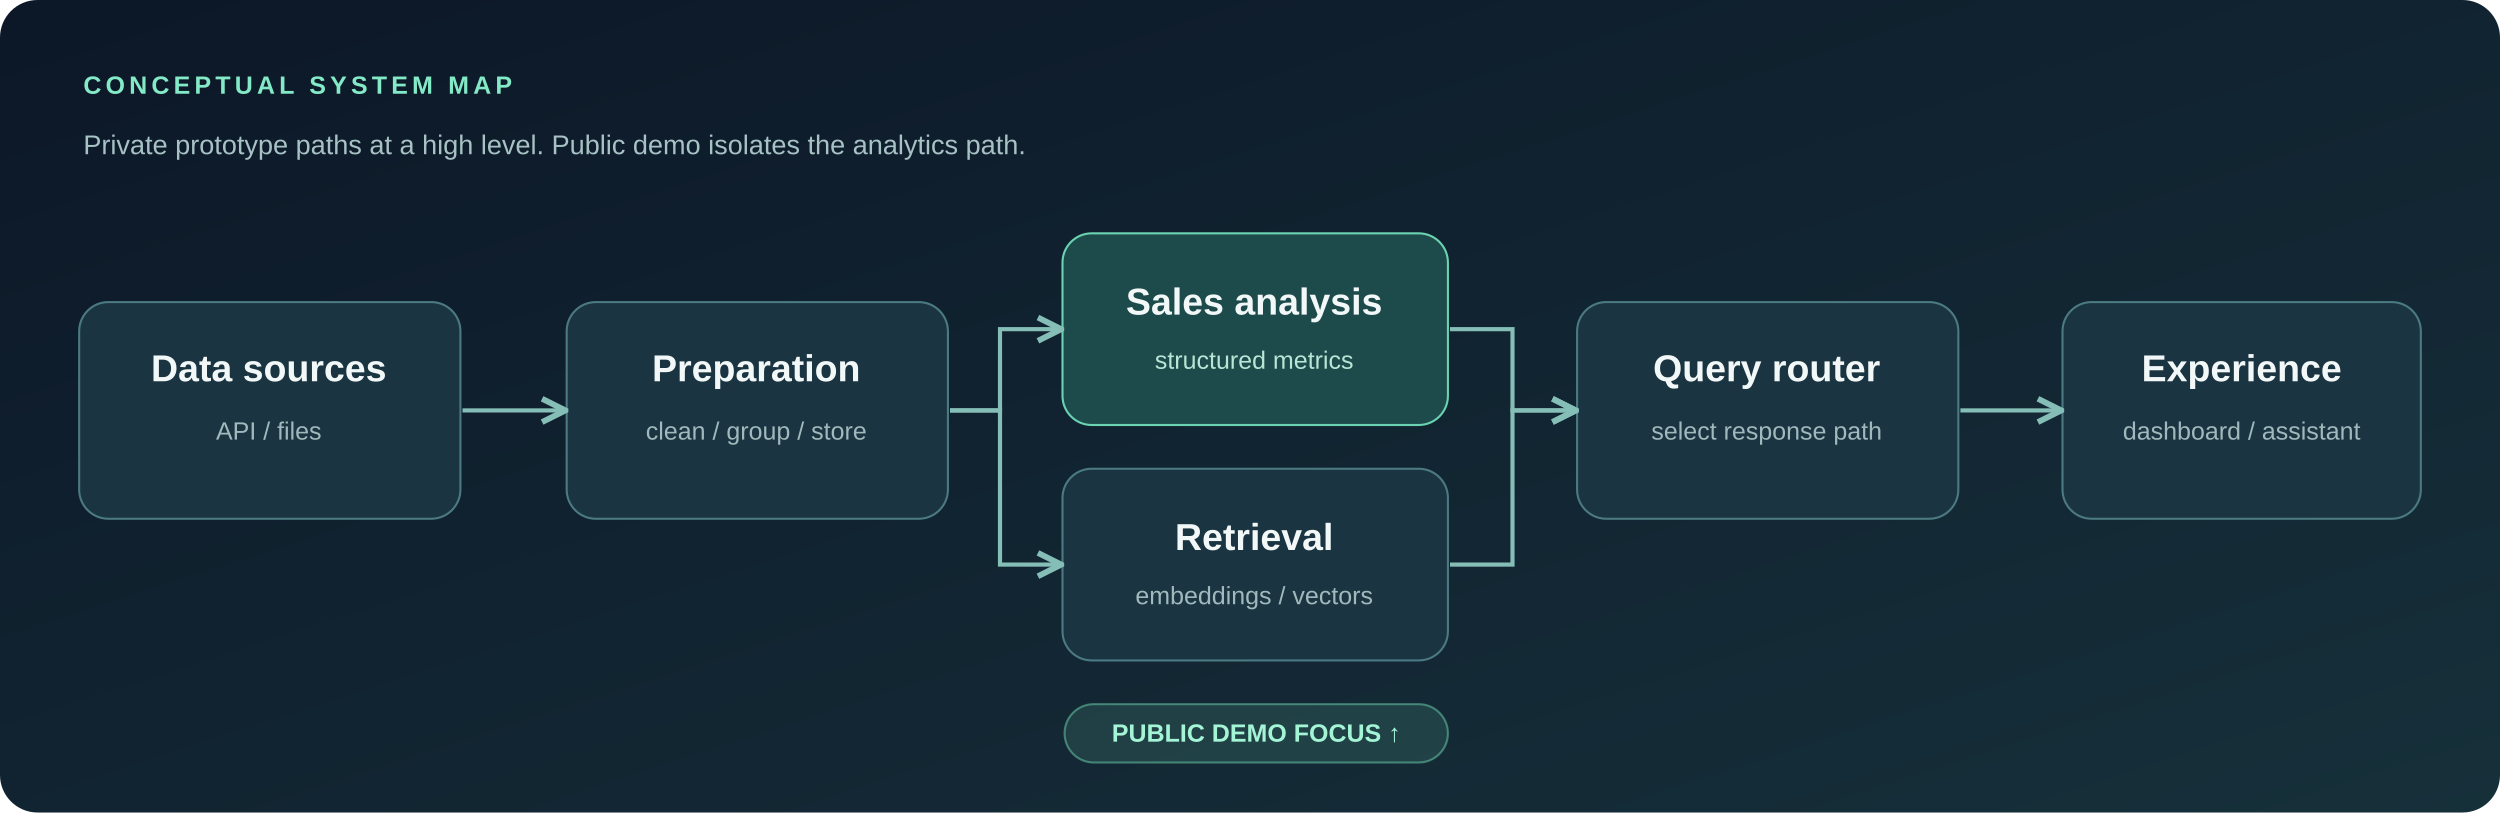
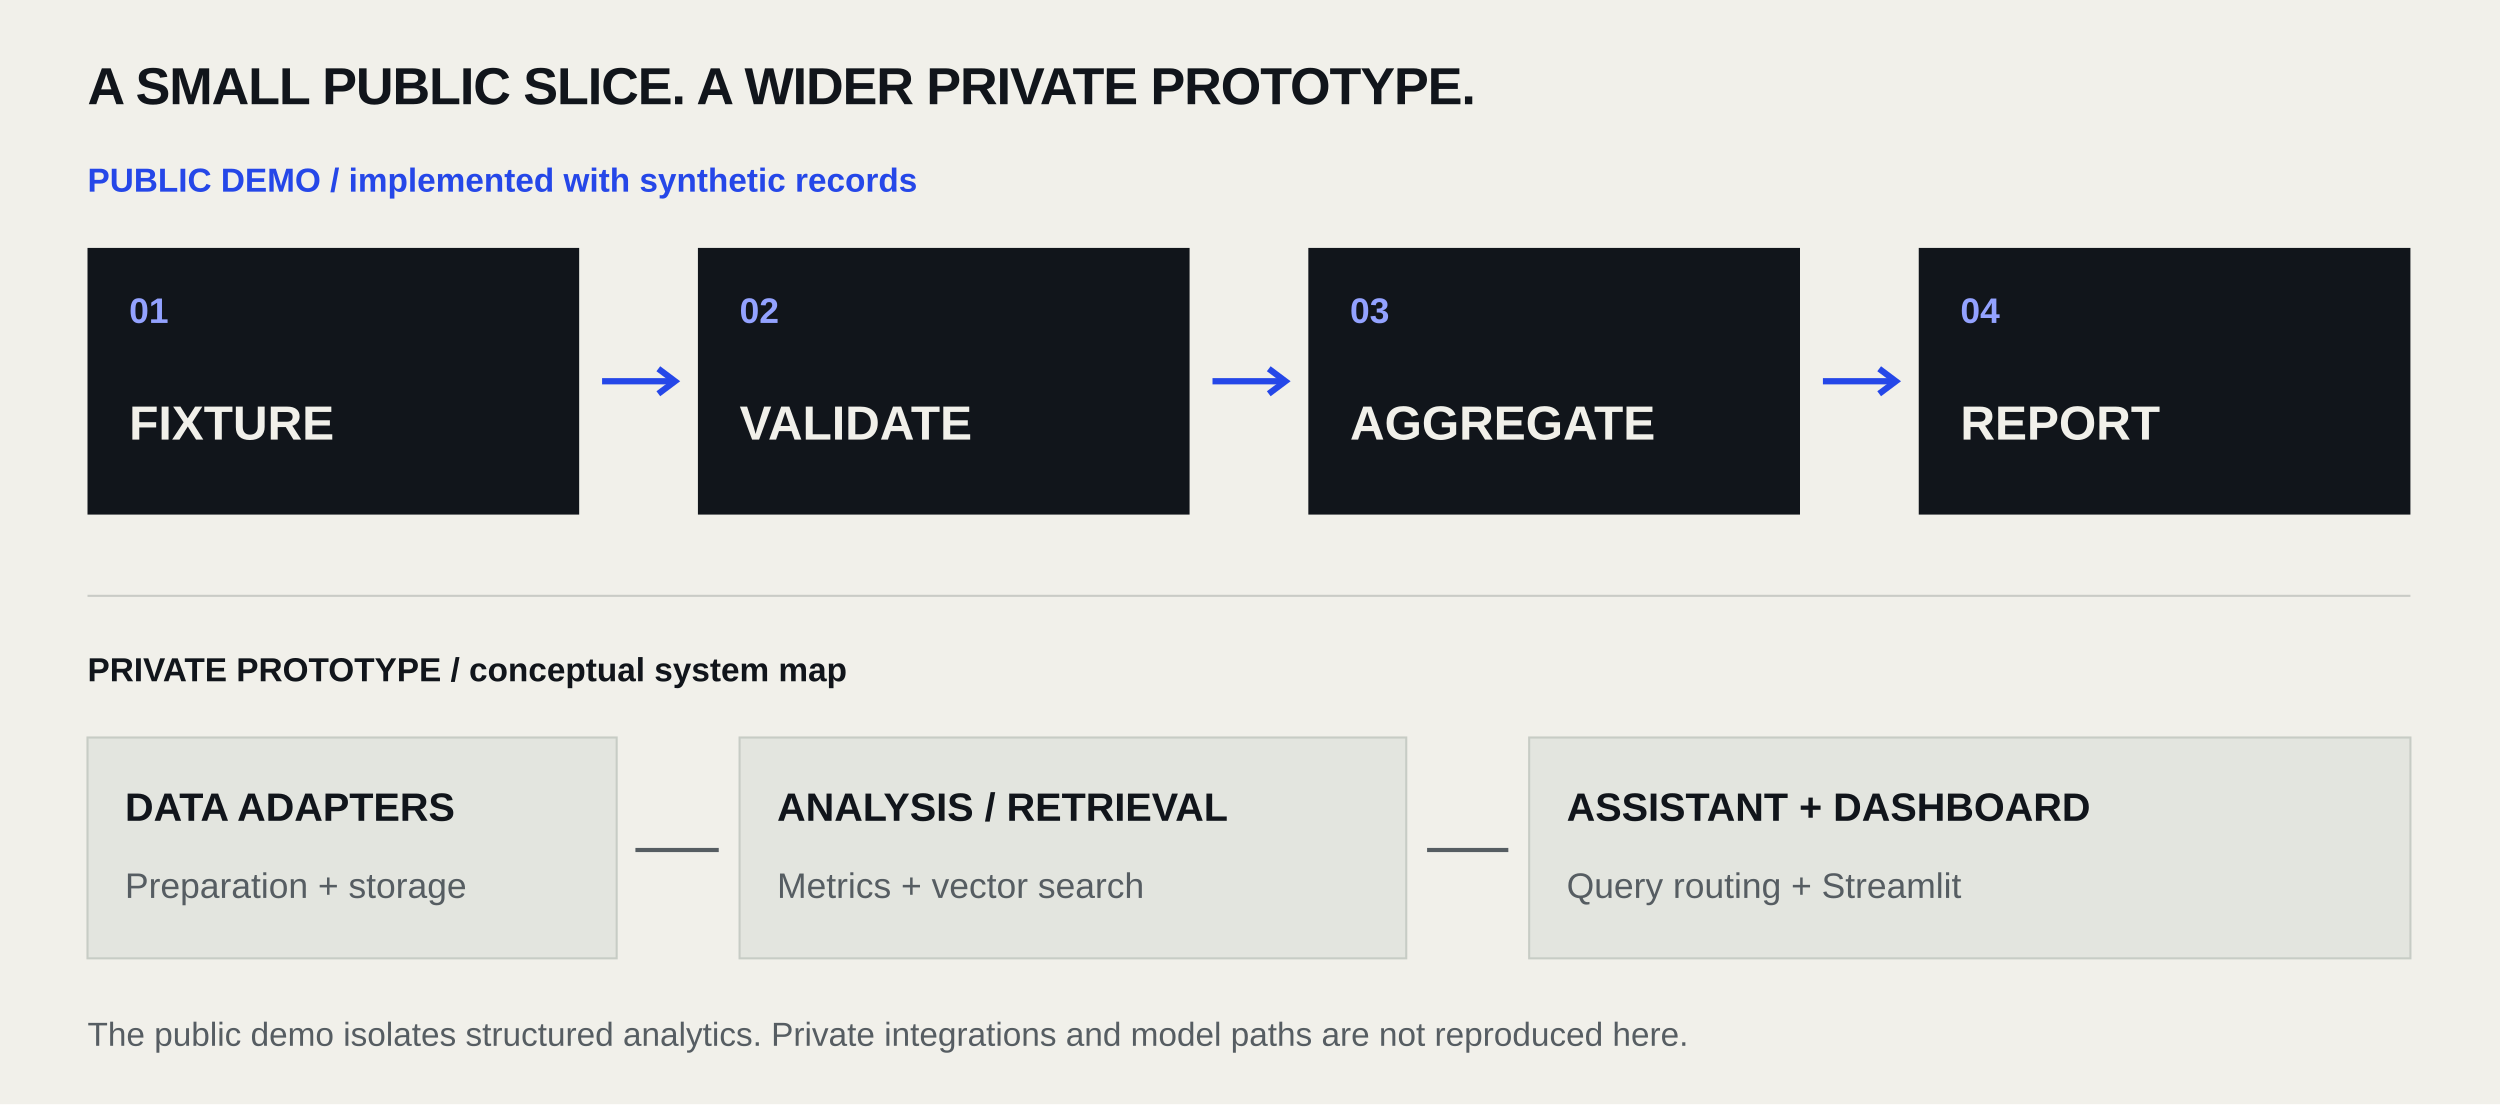
- <svg xmlns="http://www.w3.org/2000/svg" width="1200" height="390" viewBox="0 0 1200 390" role="img" aria-labelledby="title desc">
-   <defs>
-     <linearGradient id="bg" x2="1" y2="1">
-       <stop stop-color="#0C1727" />
-       <stop offset="1" stop-color="#16303A" />
-     </linearGradient>
-     <marker id="arrow" viewBox="0 0 10 10" refX="8" refY="5" markerWidth="7" markerHeight="7" orient="auto-start-reverse">
-       <path d="M1 1 L9 5 L1 9" fill="none" stroke="#85BDB7" stroke-width="2" />
-     </marker>
-   </defs>
-   <rect width="1200" height="390" rx="18" fill="url(#bg)" />
-   <text x="40" y="45" fill="#83E9C6" font-size="12" font-family="Arial,sans-serif" font-weight="700" letter-spacing="2">CONCEPTUAL SYSTEM MAP</text>
-   <text x="40" y="74" fill="#A7C2C5" font-size="13" font-family="Arial,sans-serif">Private prototype paths at a high level. Public demo isolates the analytics path.</text>
-   <g font-family="Arial,sans-serif" text-anchor="middle">
-     <rect x="38" y="145" width="183" height="104" rx="14" fill="#1A3441" stroke="#4B7A82" />
-     <text x="129" y="183" fill="#F2F8F8" font-size="18" font-weight="700">Data sources</text>
-     <text x="129" y="211" fill="#9FB9BC" font-size="12">API / files</text>
-     <rect x="272" y="145" width="183" height="104" rx="14" fill="#1A3441" stroke="#4B7A82" />
-     <text x="363" y="183" fill="#F2F8F8" font-size="18" font-weight="700">Preparation</text>
-     <text x="363" y="211" fill="#9FB9BC" font-size="12">clean / group / store</text>
-     <rect x="510" y="112" width="185" height="92" rx="14" fill="#1D4A4A" stroke="#6BD3B1" />
-     <text x="602" y="151" fill="#F2F8F8" font-size="18" font-weight="700">Sales analysis</text>
-     <text x="602" y="177" fill="#B7E6D6" font-size="12">structured metrics</text>
-     <rect x="510" y="225" width="185" height="92" rx="14" fill="#1A3441" stroke="#4B7A82" />
-     <text x="602" y="264" fill="#F2F8F8" font-size="18" font-weight="700">Retrieval</text>
-     <text x="602" y="290" fill="#9FB9BC" font-size="12">embeddings / vectors</text>
-     <rect x="757" y="145" width="183" height="104" rx="14" fill="#1A3441" stroke="#4B7A82" />
-     <text x="848" y="183" fill="#F2F8F8" font-size="18" font-weight="700">Query router</text>
-     <text x="848" y="211" fill="#9FB9BC" font-size="12">select response path</text>
-     <rect x="990" y="145" width="172" height="104" rx="14" fill="#1A3441" stroke="#4B7A82" />
-     <text x="1076" y="183" fill="#F2F8F8" font-size="18" font-weight="700">Experience</text>
-     <text x="1076" y="211" fill="#9FB9BC" font-size="12">dashboard / assistant</text>
-   </g>
-   <g stroke="#85BDB7" stroke-width="2" fill="none" marker-end="url(#arrow)">
-     <path d="M222 197 H270" />
-     <path d="M456 197 H480 V158 H508" />
-     <path d="M456 197 H480 V271 H508" />
-     <path d="M696 158 H726 V197 H755" />
-     <path d="M696 271 H726 V197 H755" />
-     <path d="M941 197 H988" />
-   </g>
-   <rect x="511" y="338" width="184" height="28" rx="14" fill="#7EF2C5" fill-opacity=".12" stroke="#7EF2C5" stroke-opacity=".42" />
-   <text x="603" y="356" fill="#A4F4D6" text-anchor="middle" font-family="Arial,sans-serif" font-size="12" font-weight="700">PUBLIC DEMO FOCUS ↑</text>
+ <svg xmlns="http://www.w3.org/2000/svg" width="1200" height="530" viewBox="0 0 1200 530" role="img" aria-labelledby="title desc">
+   <rect x="0" y="0" width="1200" height="530" rx="0" fill="#F1F0EA" stroke="none" />
+   <text x="42" y="50" fill="#11151B" font-family="Arial,Helvetica,sans-serif" font-size="25" font-weight="700" letter-spacing="-0.5">A SMALL PUBLIC SLICE. A WIDER PRIVATE PROTOTYPE.</text>
+   <text x="42" y="92" fill="#2547E8" font-family="Arial,Helvetica,sans-serif" font-size="16" font-weight="700" letter-spacing="0">PUBLIC DEMO  /  implemented with synthetic records</text>
+   <rect x="42" y="119" width="236" height="128" rx="0" fill="#11151B" stroke="none" />
+   <text x="62" y="155" fill="#93A2FF" font-family="Arial,Helvetica,sans-serif" font-size="17" font-weight="700" letter-spacing="0">01</text>
+   <text x="62" y="211" fill="#F1F0EA" font-family="Arial,Helvetica,sans-serif" font-size="23" font-weight="700" letter-spacing="0">FIXTURE</text>
+   <path d="M289 183 L324 183" stroke="#2547E8" stroke-width="3" fill="none" />
+   <path d="M316 177 L324 183 L316 189" stroke="#2547E8" fill="none" stroke-width="3" />
+   <rect x="335" y="119" width="236" height="128" rx="0" fill="#11151B" stroke="none" />
+   <text x="355" y="155" fill="#93A2FF" font-family="Arial,Helvetica,sans-serif" font-size="17" font-weight="700" letter-spacing="0">02</text>
+   <text x="355" y="211" fill="#F1F0EA" font-family="Arial,Helvetica,sans-serif" font-size="23" font-weight="700" letter-spacing="0">VALIDATE</text>
+   <path d="M582 183 L617 183" stroke="#2547E8" stroke-width="3" fill="none" />
+   <path d="M609 177 L617 183 L609 189" stroke="#2547E8" fill="none" stroke-width="3" />
+   <rect x="628" y="119" width="236" height="128" rx="0" fill="#11151B" stroke="none" />
+   <text x="648" y="155" fill="#93A2FF" font-family="Arial,Helvetica,sans-serif" font-size="17" font-weight="700" letter-spacing="0">03</text>
+   <text x="648" y="211" fill="#F1F0EA" font-family="Arial,Helvetica,sans-serif" font-size="23" font-weight="700" letter-spacing="0">AGGREGATE</text>
+   <path d="M875 183 L910 183" stroke="#2547E8" stroke-width="3" fill="none" />
+   <path d="M902 177 L910 183 L902 189" stroke="#2547E8" fill="none" stroke-width="3" />
+   <rect x="921" y="119" width="236" height="128" rx="0" fill="#11151B" stroke="none" />
+   <text x="941" y="155" fill="#93A2FF" font-family="Arial,Helvetica,sans-serif" font-size="17" font-weight="700" letter-spacing="0">04</text>
+   <text x="941" y="211" fill="#F1F0EA" font-family="Arial,Helvetica,sans-serif" font-size="23" font-weight="700" letter-spacing="0">REPORT</text>
+   <path d="M42 286 L1157 286" stroke="#C9CBC6" stroke-width="1" fill="none" />
+   <text x="42" y="327" fill="#11151B" font-family="Arial,Helvetica,sans-serif" font-size="16" font-weight="700" letter-spacing="0">PRIVATE PROTOTYPE  /  conceptual system map</text>
+   <rect x="42" y="354" width="254" height="106" rx="0" fill="#E3E5DF" stroke="#C7CCC5" />
+   <text x="60" y="394" fill="#11151B" font-family="Arial,Helvetica,sans-serif" font-size="19" font-weight="700" letter-spacing="0">DATA ADAPTERS</text>
+   <text x="60" y="431" fill="#565D62" font-family="Arial,Helvetica,sans-serif" font-size="17" font-weight="400" letter-spacing="0">Preparation + storage</text>
+   <rect x="355" y="354" width="320" height="106" rx="0" fill="#E3E5DF" stroke="#C7CCC5" />
+   <text x="373" y="394" fill="#11151B" font-family="Arial,Helvetica,sans-serif" font-size="19" font-weight="700" letter-spacing="0">ANALYSIS / RETRIEVAL</text>
+   <text x="373" y="431" fill="#565D62" font-family="Arial,Helvetica,sans-serif" font-size="17" font-weight="400" letter-spacing="0">Metrics + vector search</text>
+   <rect x="734" y="354" width="423" height="106" rx="0" fill="#E3E5DF" stroke="#C7CCC5" />
+   <text x="752" y="394" fill="#11151B" font-family="Arial,Helvetica,sans-serif" font-size="19" font-weight="700" letter-spacing="0">ASSISTANT + DASHBOARD</text>
+   <text x="752" y="431" fill="#565D62" font-family="Arial,Helvetica,sans-serif" font-size="17" font-weight="400" letter-spacing="0">Query routing + Streamlit</text>
+   <path d="M305 408 L345 408" stroke="#565D62" stroke-width="2" fill="none" />
+   <path d="M685 408 L724 408" stroke="#565D62" stroke-width="2" fill="none" />
+   <text x="42" y="502" fill="#565D62" font-family="Arial,Helvetica,sans-serif" font-size="16" font-weight="400" letter-spacing="0">The public demo isolates structured analytics. Private integrations and model paths are not reproduced here.</text>
</svg>
